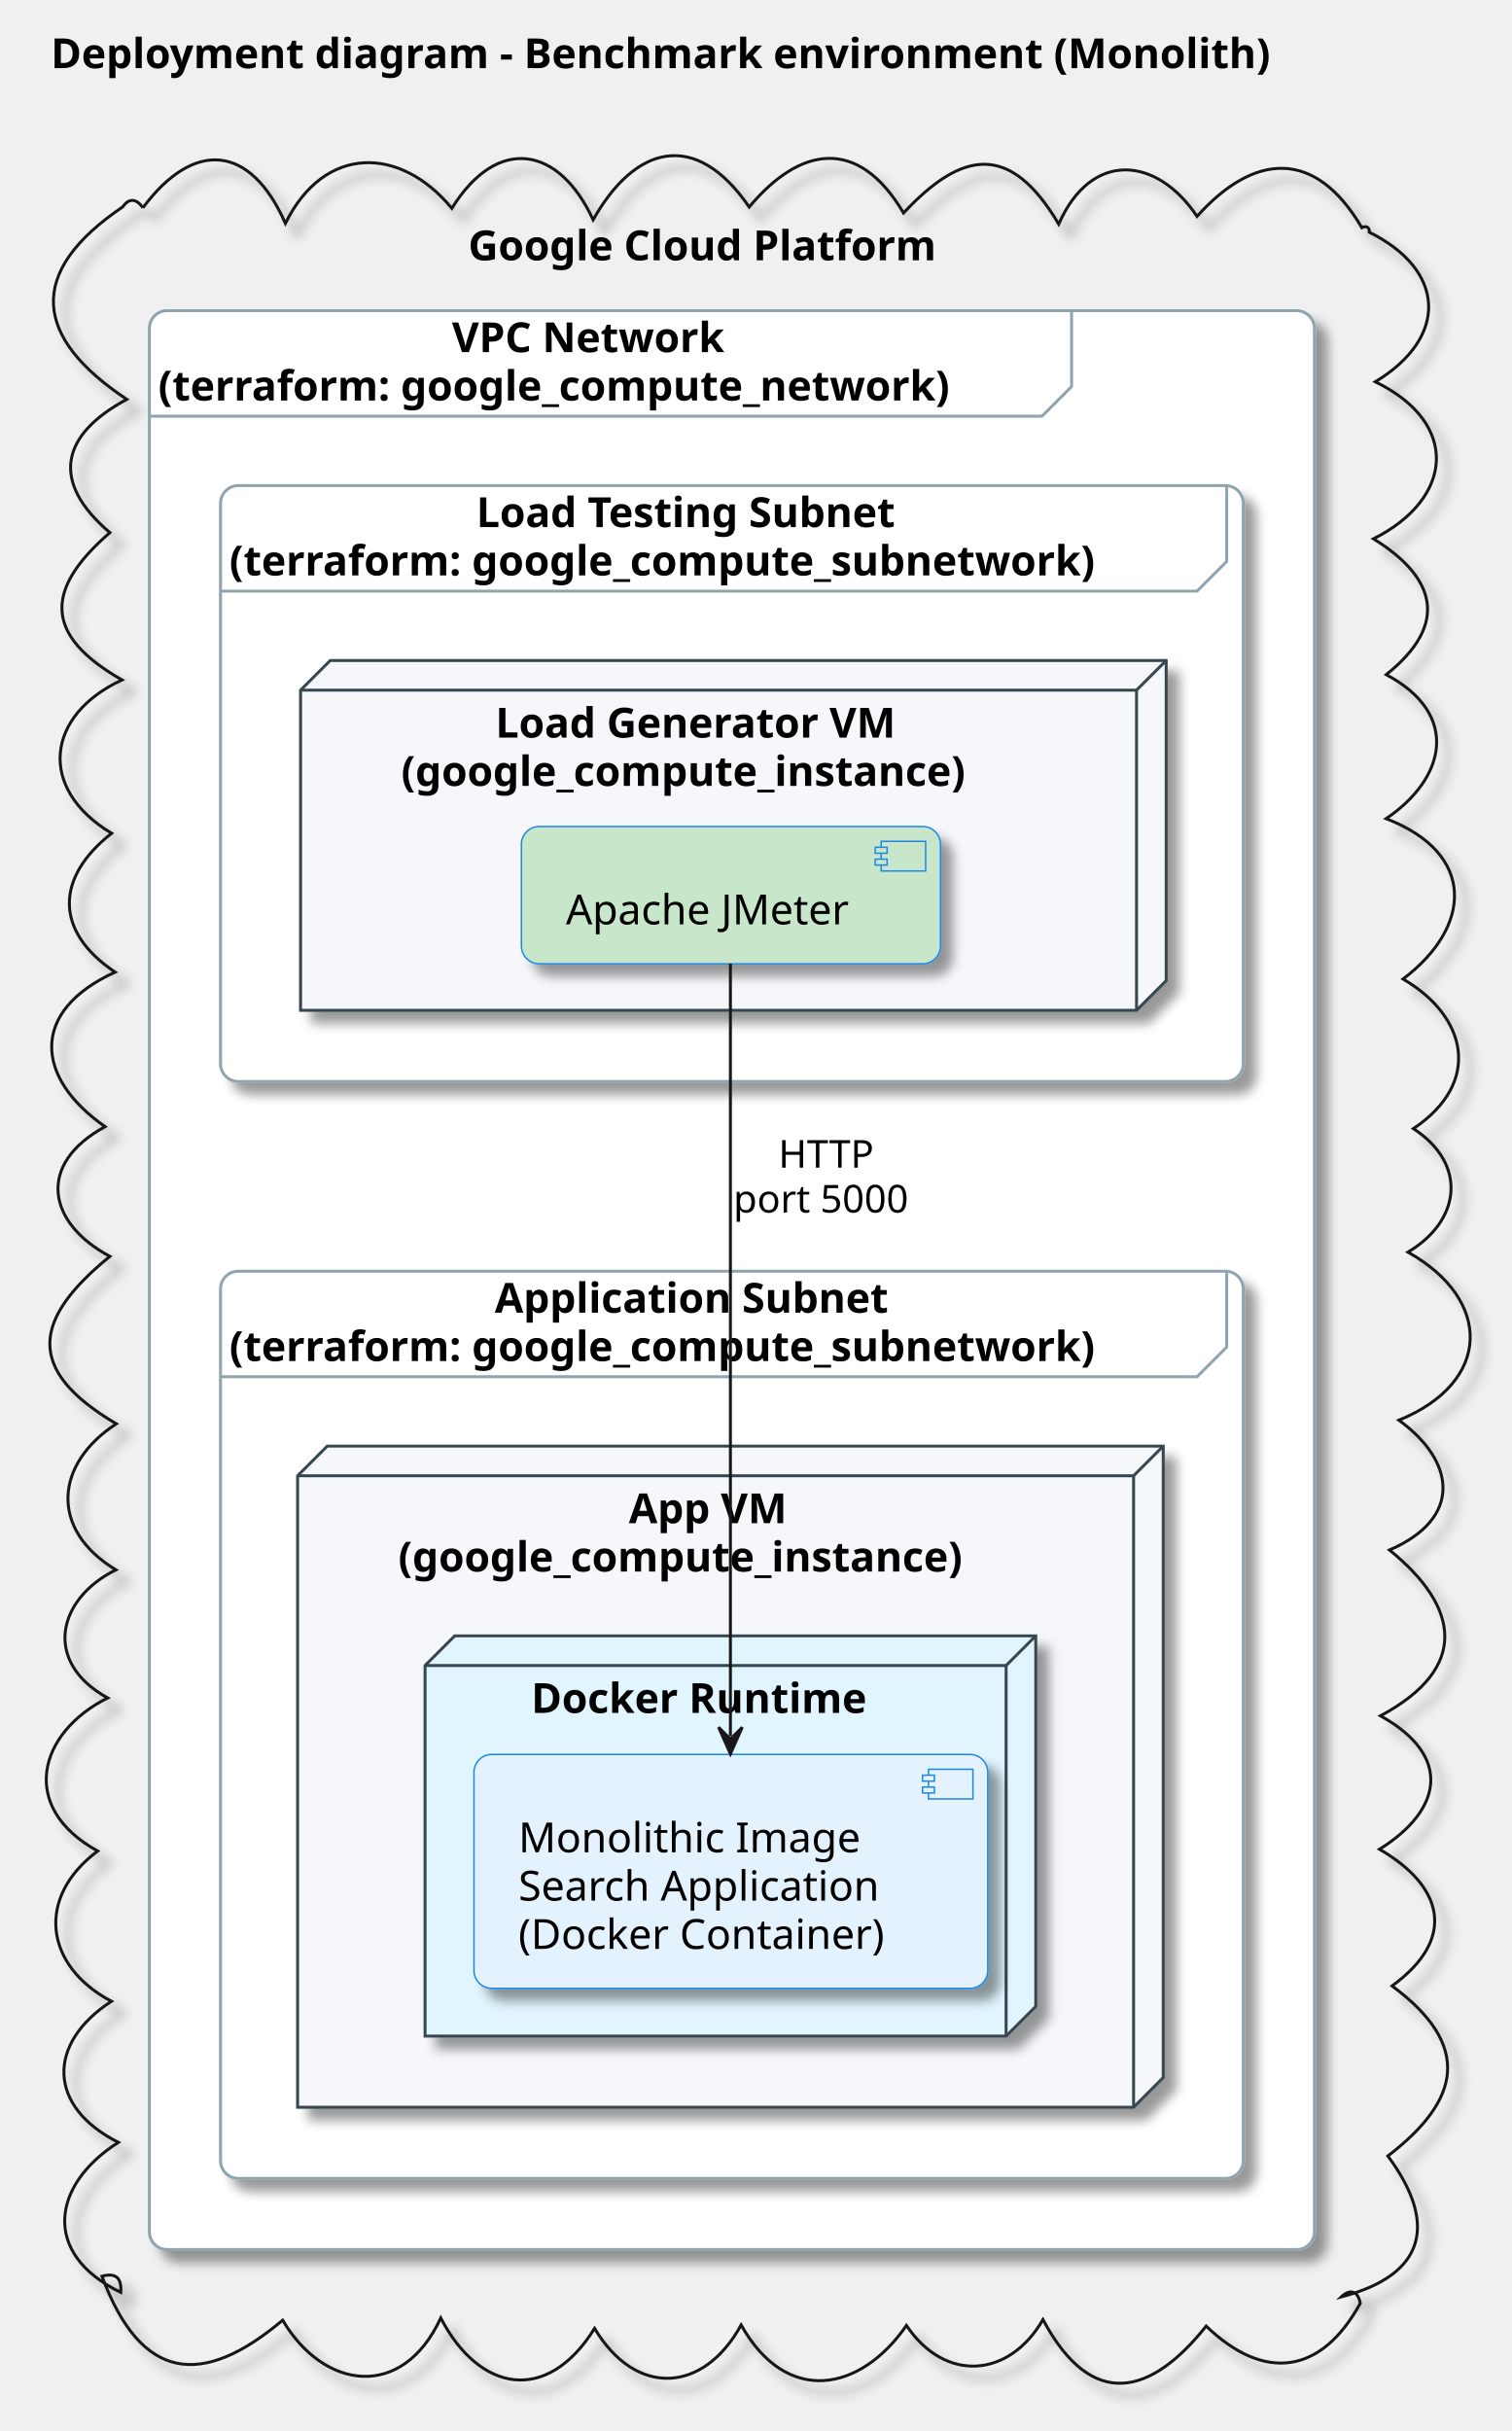
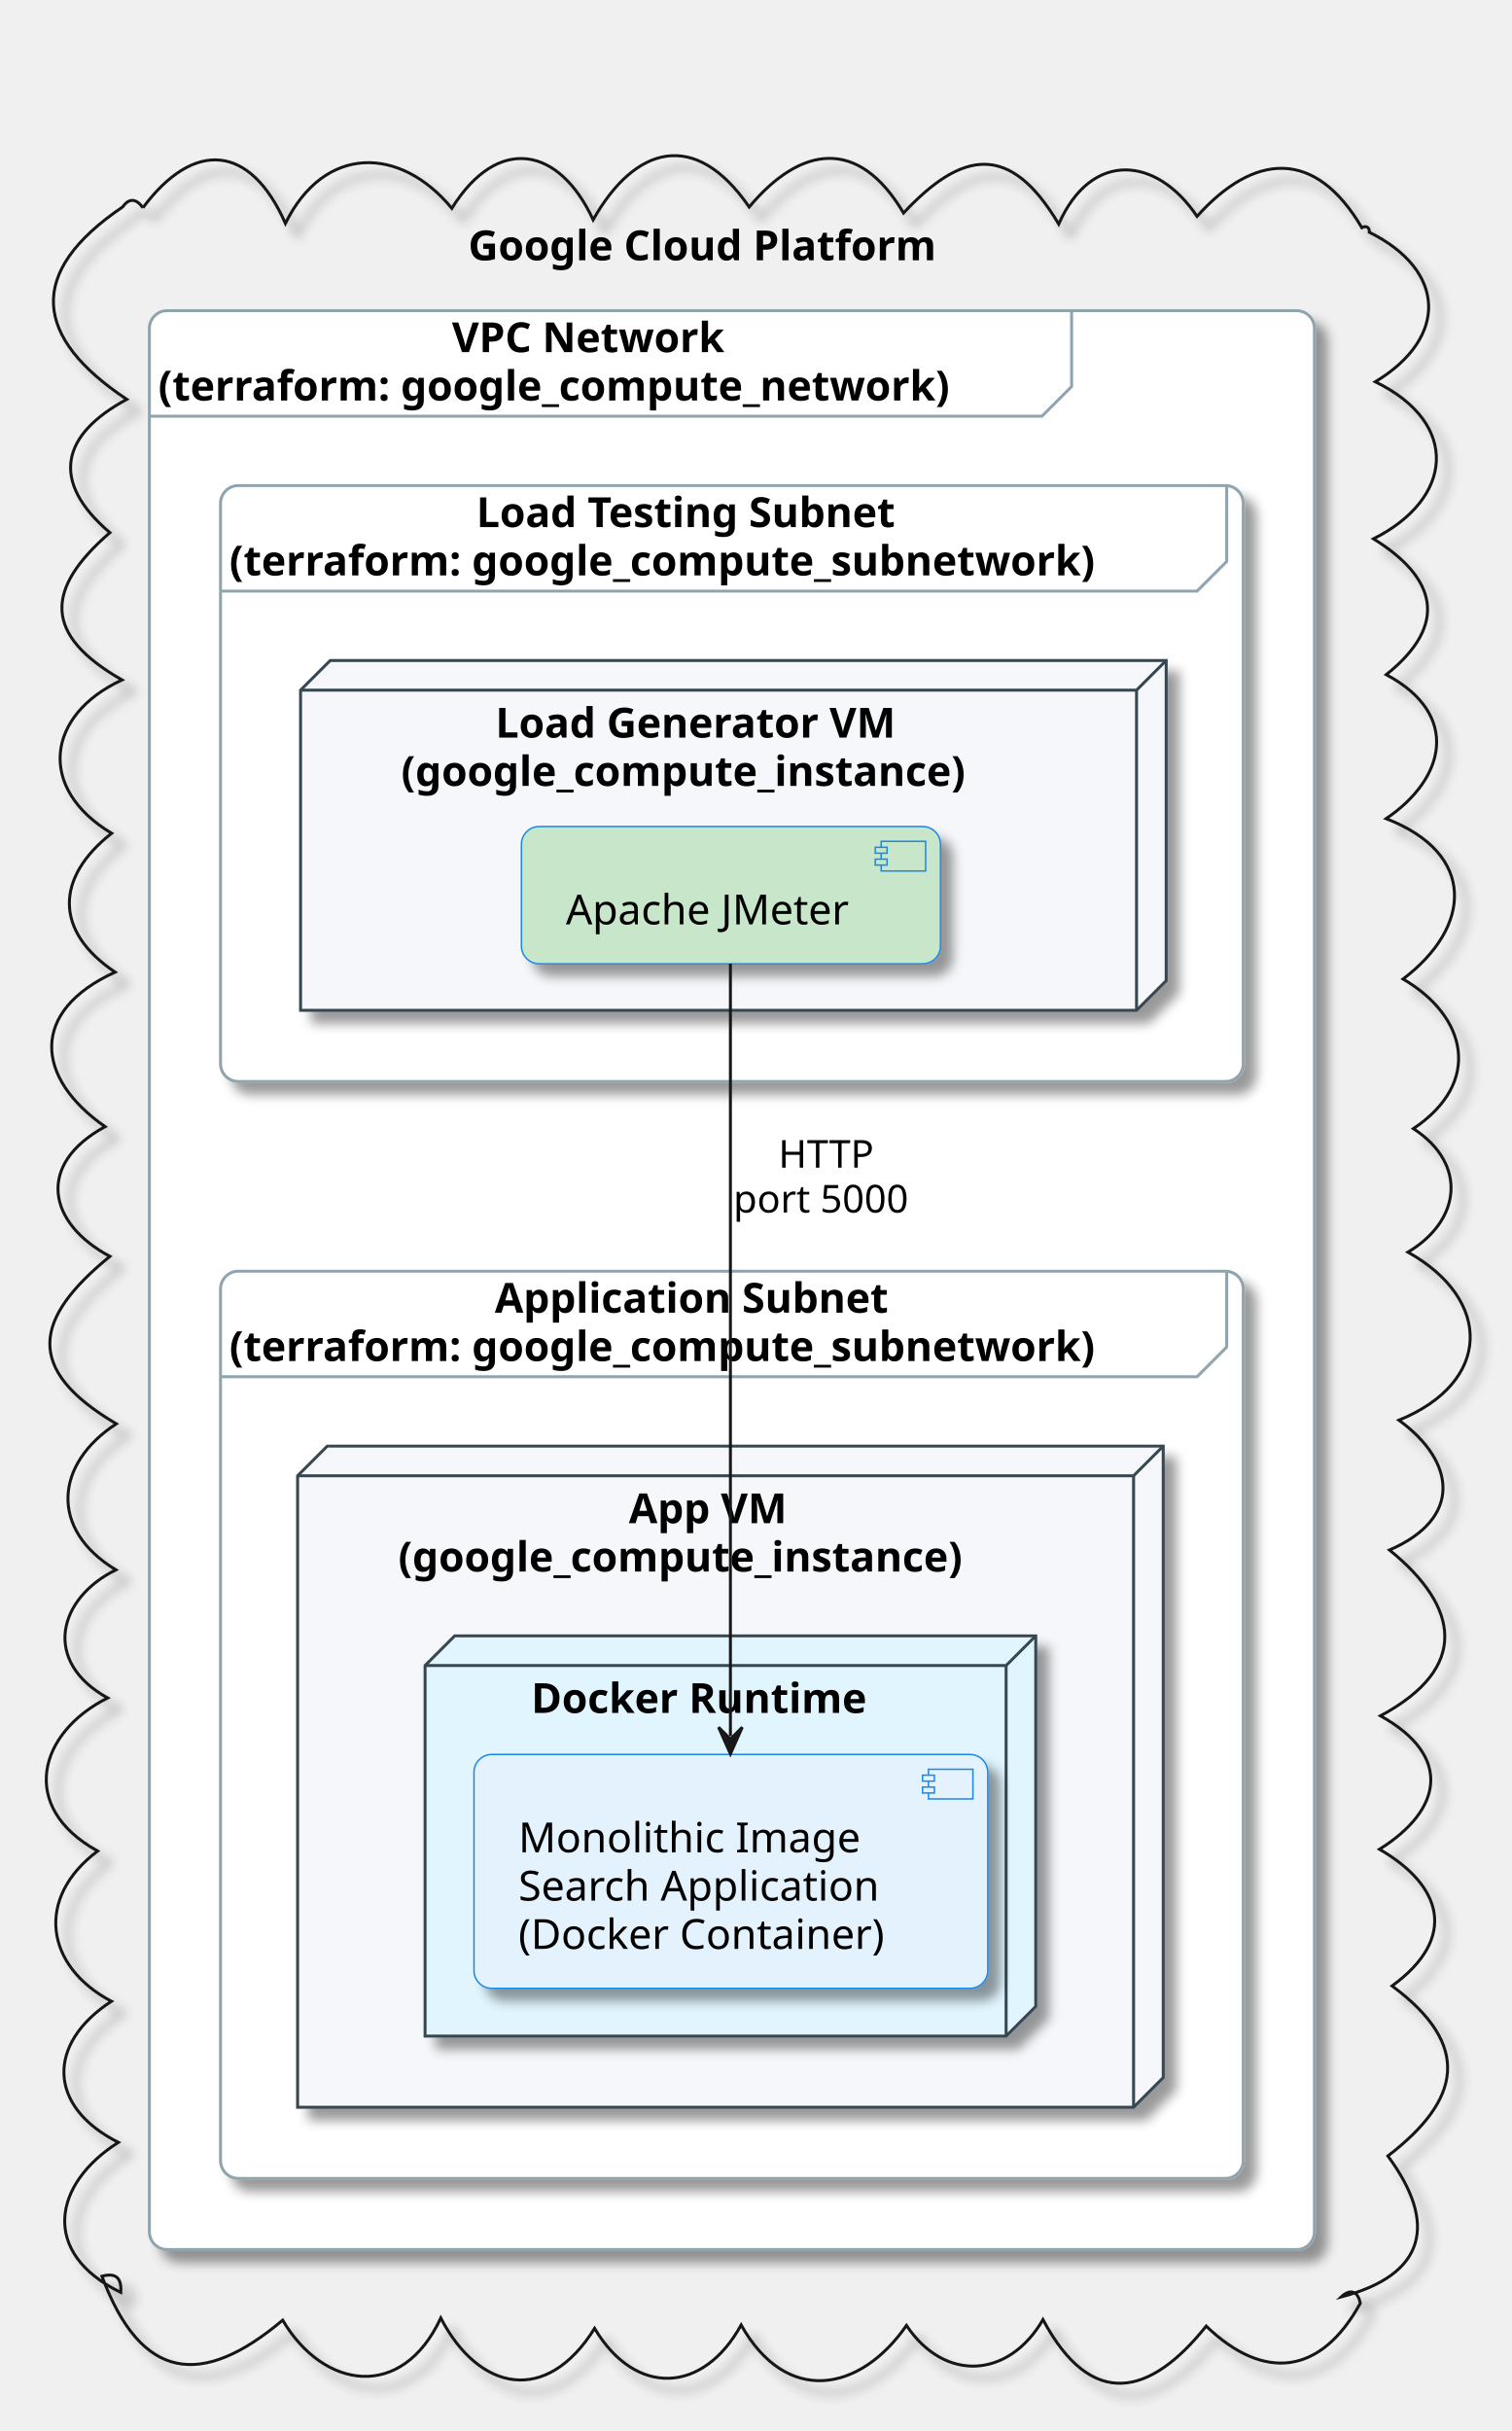
<svg xmlns="http://www.w3.org/2000/svg" contentStyleType="text/css" data-diagram-type="DESCRIPTION" preserveAspectRatio="none" version="1.1" viewBox="0 0 510 820" zoomAndPan="magnify">
  <defs>
    <filter height="300%" id="fv20y641fcvtf" width="300%" x="-1" y="-1">
      <feGaussianBlur result="blurOut" stdDeviation="2" />
      <feColorMatrix in="blurOut" result="blurOut2" type="matrix" values="0 0 0 0 0 0 0 0 0 0 0 0 0 0 0 0 0 0 .4 0" />
      <feOffset dx="4" dy="4" in="blurOut2" result="blurOut3" />
      <feBlend in="SourceGraphic" in2="blurOut3" mode="normal" />
    </filter>
  </defs>
  <g>
-     <g class="title" data-source-line="1">
-       <text fill="#000000" font-family="sans-serif" font-size="14" font-weight="bold" lengthAdjust="spacing" textLength="462.287" x="17.151" y="22.995">Deployment diagram - Benchmark environment (Monolith)</text>
-     </g>
    <g class="cluster" data-entity="Google Cloud Platform" data-source-line="23" data-uid="ent0002" id="cluster_Google Cloud Platform">
      <path d="M48.213,70.077 C65.472,46.944 84.482,48.627 96.278,75.344 C109.408,48.756 134.97,49.141 152.415,70.266 C167.914,45.425 188.614,49.344 200.084,74.136 C214.143,49.227 234.45,43.297 252.726,69.82 C269.872,49.324 289.45,45.925 304.792,71.844 C324.644,50.619 340.773,48.02 357.136,75.587 C368.169,50.568 390.229,52.742 403.794,72.976 C422.958,51.635 443.54,49.865 459.389,76.794 C460.785,76.017 462.05,76.584 461.897,78.333 C487.868,91.21 488.615,113.856 463.937,128.781 C492.844,142.889 490.121,168.295 463.315,181.749 C484.399,194.84 488.979,210.483 467.624,227.565 C492.892,241.059 487.528,262.67 467.59,276.131 C498.214,288.018 496.501,312.68 473.289,330.238 C494.84,342.8 500.134,365.03 476.786,380.703 C495.297,392.829 492.612,411.835 474.945,422.362 C503.589,438.418 503.262,466.221 471.894,479.047 C491.037,492.947 493.464,512.115 468.721,522.835 C492.332,541.99 495.875,562.544 465.675,578.769 C490.111,592.346 486.537,610.529 465.348,623.774 C486.506,636.043 491.9,653.605 469.589,669.873 C496.767,690.007 492.712,708.39 468.163,727.238 C484.925,749.849 481.208,767.302 452.389,774.794 C455.462,771.872 458.089,772.799 458.859,776.913 C445.648,801.011 426.459,803.465 406.881,784.618 C388.21,808.037 368.328,813.317 351.822,782.423 C340.435,802.112 318.839,803.844 305.771,784.401 C290.242,806.833 265.394,811.598 250.005,784.243 C237.247,807.461 214.402,808.572 200.571,785.387 C184.309,811.434 161.523,806.607 148.683,781.889 C135.629,809.989 109.116,805.993 95.359,782.618 C68.011,805.675 47.542,803.127 34.389,767.794 C39.276,766.463 41.05,768.544 40.742,773.256 C13.591,760.019 17.766,736.678 39.929,722.648 C16.047,710.628 15.646,689.345 37.577,675.06 C15.214,663.205 11.822,640.206 32.942,624.374 C6,609.501 13.068,584.335 36.315,572.741 C14.131,560.449 19.568,539.142 39.092,529.529 C16.57,515.886 18.472,493.782 39.235,480.266 C7.779,461.715 11.646,444.524 37.069,423.792 C16.184,412.662 11.998,392.812 35.444,380.035 C11.746,363.488 9.999,341.051 38.825,327.913 C18.174,314.042 18.742,295.938 37.657,281.081 C12.352,265.88 15.662,241.112 41.159,229.351 C14.689,214.216 15.014,198.794 37.067,179.663 C16.78,162.372 20.641,146.62 42.768,134.706 C11.478,113.866 8.594,91.997 41.389,69.794 C43.7,66.495 46.158,67.169 48.213,70.077" fill="none" filter="url(#fv20y641fcvtf)" style="stroke:#181818;stroke-width:1;" />
-       <text fill="#000000" font-family="sans-serif" font-size="14" font-weight="bold" lengthAdjust="spacing" textLength="177.871" x="157.953" y="87.789">Google Cloud Platform</text>
+       <text fill="#000000" font-family="sans-serif" font-size="14" font-weight="bold" lengthAdjust="spacing" textLength="177.871" x="157.953" y="87.789">Google Cloud Platform
+             </text>
    </g>
    <g class="cluster" data-entity="VPC Network.n.terraform. google_compute_network." data-source-line="25" data-uid="ent0003" id="cluster_VPC Network.n.terraform. google_compute_network.">
      <rect fill="#FFFFFF" filter="url(#fv20y641fcvtf)" height="654" rx="6" ry="6" style="stroke:#90A4AE;stroke-width:1;" width="393" x="50.389" y="104.794" />
      <path d="M361.477,104.794 L361.477,130.388 L351.477,140.388 L50.389,140.388" fill="none" style="stroke:#90A4AE;stroke-width:1;" />
-       <text fill="#000000" font-family="sans-serif" font-size="14" font-weight="bold" lengthAdjust="spacing" textLength="102.915" x="152.476" y="118.789">VPC Network</text>
-       <text fill="#000000" font-family="sans-serif" font-size="14" font-weight="bold" lengthAdjust="spacing" textLength="301.089" x="53.389" y="135.086">(terraform: google_compute_network)</text>
+       <text fill="#000000" font-family="sans-serif" font-size="14" font-weight="bold" lengthAdjust="spacing" textLength="102.915" x="152.476" y="118.789">VPC Network
+             </text>
+       <text fill="#000000" font-family="sans-serif" font-size="14" font-weight="bold" lengthAdjust="spacing" textLength="301.089" x="53.389" y="135.086">(terraform: google_compute_network)
+             </text>
    </g>
    <g class="cluster" data-entity="Application Subnet.n.terraform. google_compute_subnetwork." data-source-line="27" data-uid="ent0004" id="cluster_Application Subnet.n.terraform. google_compute_subnetwork.">
      <rect fill="#FFFFFF" filter="url(#fv20y641fcvtf)" height="306" rx="6" ry="6" style="stroke:#90A4AE;stroke-width:1;" width="345" x="74.389" y="428.794" />
      <path d="M413.799,428.794 L413.799,454.388 L403.799,464.388 L74.389,464.388" fill="none" style="stroke:#90A4AE;stroke-width:1;" />
-       <text fill="#000000" font-family="sans-serif" font-size="14" font-weight="bold" lengthAdjust="spacing" textLength="150.398" x="166.895" y="442.789">Application Subnet</text>
-       <text fill="#000000" font-family="sans-serif" font-size="14" font-weight="bold" lengthAdjust="spacing" textLength="329.41" x="77.389" y="459.086">(terraform: google_compute_subnetwork)</text>
+       <text fill="#000000" font-family="sans-serif" font-size="14" font-weight="bold" lengthAdjust="spacing" textLength="150.398" x="166.895" y="442.789">Application Subnet
+             </text>
+       <text fill="#000000" font-family="sans-serif" font-size="14" font-weight="bold" lengthAdjust="spacing" textLength="329.41" x="77.389" y="459.086">(terraform: google_compute_subnetwork)
+             </text>
    </g>
    <g class="cluster" data-entity="App VM.n.google_compute_instance." data-source-line="29" data-uid="ent0005" id="cluster_App VM.n.google_compute_instance.">
      <polygon fill="#F5F7FA" filter="url(#fv20y641fcvtf)" points="100.389,497.794,110.389,487.794,392.389,487.794,392.389,700.794,382.389,710.794,100.389,710.794,100.389,497.794" style="stroke:#37474F;stroke-width:1;" />
      <line style="stroke:#37474F;stroke-width:1;" x1="382.389" x2="392.389" y1="497.794" y2="487.794" />
      <line style="stroke:#37474F;stroke-width:1;" x1="100.389" x2="382.389" y1="497.794" y2="497.794" />
      <line style="stroke:#37474F;stroke-width:1;" x1="382.389" x2="382.389" y1="497.794" y2="710.794" />
-       <text fill="#000000" font-family="sans-serif" font-size="14" font-weight="bold" lengthAdjust="spacing" textLength="60.519" x="212.129" y="513.789">App VM</text>
-       <text fill="#000000" font-family="sans-serif" font-size="14" font-weight="bold" lengthAdjust="spacing" textLength="216.05" x="134.364" y="530.086">(google_compute_instance)</text>
+       <text fill="#000000" font-family="sans-serif" font-size="14" font-weight="bold" lengthAdjust="spacing" textLength="60.519" x="212.129" y="513.789">App VM
+             </text>
+       <text fill="#000000" font-family="sans-serif" font-size="14" font-weight="bold" lengthAdjust="spacing" textLength="216.05" x="134.364" y="530.086">(google_compute_instance)
+             </text>
    </g>
    <g class="cluster" data-entity="Docker Runtime" data-source-line="31" data-uid="ent0006" id="cluster_Docker Runtime">
      <polygon fill="#E1F5FE" filter="url(#fv20y641fcvtf)" points="143.389,561.794,153.389,551.794,349.389,551.794,349.389,676.794,339.389,686.794,143.389,686.794,143.389,561.794" style="stroke:#37474F;stroke-width:1;" />
      <line style="stroke:#37474F;stroke-width:1;" x1="339.389" x2="349.389" y1="561.794" y2="551.794" />
      <line style="stroke:#37474F;stroke-width:1;" x1="143.389" x2="339.389" y1="561.794" y2="561.794" />
      <line style="stroke:#37474F;stroke-width:1;" x1="339.389" x2="339.389" y1="561.794" y2="686.794" />
-       <text fill="#000000" font-family="sans-serif" font-size="14" font-weight="bold" lengthAdjust="spacing" textLength="126.41" x="179.184" y="577.789">Docker Runtime</text>
+       <text fill="#000000" font-family="sans-serif" font-size="14" font-weight="bold" lengthAdjust="spacing" textLength="126.41" x="179.184" y="577.789">Docker Runtime
+             </text>
    </g>
    <g class="cluster" data-entity="Load Testing Subnet.n.terraform. google_compute_subnetwork." data-source-line="38" data-uid="ent0008" id="cluster_Load Testing Subnet.n.terraform. google_compute_subnetwork.">
      <rect fill="#FFFFFF" filter="url(#fv20y641fcvtf)" height="201" rx="6" ry="6" style="stroke:#90A4AE;stroke-width:1;" width="345" x="74.389" y="163.794" />
      <path d="M413.799,163.794 L413.799,189.388 L403.799,199.388 L74.389,199.388" fill="none" style="stroke:#90A4AE;stroke-width:1;" />
-       <text fill="#000000" font-family="sans-serif" font-size="14" font-weight="bold" lengthAdjust="spacing" textLength="162.839" x="160.674" y="177.789">Load Testing Subnet</text>
-       <text fill="#000000" font-family="sans-serif" font-size="14" font-weight="bold" lengthAdjust="spacing" textLength="329.41" x="77.389" y="194.086">(terraform: google_compute_subnetwork)</text>
+       <text fill="#000000" font-family="sans-serif" font-size="14" font-weight="bold" lengthAdjust="spacing" textLength="162.839" x="160.674" y="177.789">Load Testing Subnet
+             </text>
+       <text fill="#000000" font-family="sans-serif" font-size="14" font-weight="bold" lengthAdjust="spacing" textLength="329.41" x="77.389" y="194.086">(terraform: google_compute_subnetwork)
+             </text>
    </g>
    <g class="cluster" data-entity="Load Generator VM.n.google_compute_instance." data-source-line="40" data-uid="ent0009" id="cluster_Load Generator VM.n.google_compute_instance.">
      <polygon fill="#F5F7FA" filter="url(#fv20y641fcvtf)" points="101.389,232.794,111.389,222.794,393.389,222.794,393.389,330.794,383.389,340.794,101.389,340.794,101.389,232.794" style="stroke:#37474F;stroke-width:1;" />
      <line style="stroke:#37474F;stroke-width:1;" x1="383.389" x2="393.389" y1="232.794" y2="222.794" />
      <line style="stroke:#37474F;stroke-width:1;" x1="101.389" x2="383.389" y1="232.794" y2="232.794" />
      <line style="stroke:#37474F;stroke-width:1;" x1="383.389" x2="383.389" y1="232.794" y2="340.794" />
-       <text fill="#000000" font-family="sans-serif" font-size="14" font-weight="bold" lengthAdjust="spacing" textLength="152.537" x="167.12" y="248.789">Load Generator VM</text>
-       <text fill="#000000" font-family="sans-serif" font-size="14" font-weight="bold" lengthAdjust="spacing" textLength="216.05" x="135.364" y="265.086">(google_compute_instance)</text>
+       <text fill="#000000" font-family="sans-serif" font-size="14" font-weight="bold" lengthAdjust="spacing" textLength="152.537" x="167.12" y="248.789">Load Generator VM
+             </text>
+       <text fill="#000000" font-family="sans-serif" font-size="14" font-weight="bold" lengthAdjust="spacing" textLength="216.05" x="135.364" y="265.086">(google_compute_instance)
+             </text>
    </g>
    <g class="entity" data-entity="App" data-source-line="33" data-uid="ent0007" id="entity_App">
      <rect fill="#E3F2FD" filter="url(#fv20y641fcvtf)" height="78.891" rx="6" ry="6" style="stroke:#1E88E5;stroke-width:0.5;" width="173.308" x="159.889" y="591.794" />
      <rect fill="#E3F2FD" height="10" style="stroke:#1E88E5;stroke-width:0.5;" width="15" x="313.196" y="596.794" />
      <rect fill="#E3F2FD" height="2" style="stroke:#1E88E5;stroke-width:0.5;" width="4" x="311.196" y="598.794" />
      <rect fill="#E3F2FD" height="2" style="stroke:#1E88E5;stroke-width:0.5;" width="4" x="311.196" y="602.794" />
-       <text fill="#000000" font-family="sans-serif" font-size="14" lengthAdjust="spacing" textLength="120.107" x="174.889" y="624.789">Monolithic Image</text>
-       <text fill="#000000" font-family="sans-serif" font-size="14" lengthAdjust="spacing" textLength="131.079" x="174.889" y="641.086">Search Application</text>
-       <text fill="#000000" font-family="sans-serif" font-size="14" lengthAdjust="spacing" textLength="133.308" x="174.889" y="657.383">(Docker Container)</text>
+       <text fill="#000000" font-family="sans-serif" font-size="14" lengthAdjust="spacing" textLength="120.107" x="174.889" y="624.789">Monolithic Image
+             </text>
+       <text fill="#000000" font-family="sans-serif" font-size="14" lengthAdjust="spacing" textLength="131.079" x="174.889" y="641.086">Search Application
+             </text>
+       <text fill="#000000" font-family="sans-serif" font-size="14" lengthAdjust="spacing" textLength="133.308" x="174.889" y="657.383">(Docker Container)
+             </text>
    </g>
    <g class="entity" data-entity="JMeter" data-source-line="42" data-uid="ent0010" id="entity_JMeter">
      <rect fill="#C8E6C9" filter="url(#fv20y641fcvtf)" height="46.297" rx="6" ry="6" style="stroke:#1E88E5;stroke-width:0.5;" width="141.356" x="175.889" y="278.794" />
      <rect fill="#C8E6C9" height="10" style="stroke:#1E88E5;stroke-width:0.5;" width="15" x="297.245" y="283.794" />
      <rect fill="#C8E6C9" height="2" style="stroke:#1E88E5;stroke-width:0.5;" width="4" x="295.245" y="285.794" />
      <rect fill="#C8E6C9" height="2" style="stroke:#1E88E5;stroke-width:0.5;" width="4" x="295.245" y="289.794" />
-       <text fill="#000000" font-family="sans-serif" font-size="14" lengthAdjust="spacing" textLength="101.356" x="190.889" y="311.789">Apache JMeter</text>
+       <text fill="#000000" font-family="sans-serif" font-size="14" lengthAdjust="spacing" textLength="101.356" x="190.889" y="311.789">Apache JMeter
+             </text>
    </g>
    <g class="link" data-entity-1="JMeter" data-entity-2="App" data-source-line="48" data-uid="lnk11" id="link_JMeter_App">
      <path d="M246.389,325.044 C246.389,379.974 246.389,516.514 246.389,585.614" fill="none" id="JMeter-to-App" style="stroke:#181818;stroke-width:1;" />
      <polygon fill="#181818" points="246.389,591.614,250.389,582.614,246.389,586.614,242.389,582.614,246.389,591.614" style="stroke:#181818;stroke-width:1;" />
-       <text fill="#000000" font-family="sans-serif" font-size="13" lengthAdjust="spacing" textLength="33.497" x="262.572" y="393.861">HTTP</text>
-       <text fill="#000000" font-family="sans-serif" font-size="13" lengthAdjust="spacing" textLength="63.864" x="247.389" y="408.994">port 5000</text>
+       <text fill="#000000" font-family="sans-serif" font-size="13" lengthAdjust="spacing" textLength="33.497" x="262.572" y="393.861">HTTP
+             </text>
+       <text fill="#000000" font-family="sans-serif" font-size="13" lengthAdjust="spacing" textLength="63.864" x="247.389" y="408.994">port 5000
+             </text>
    </g>
  </g>
</svg>
